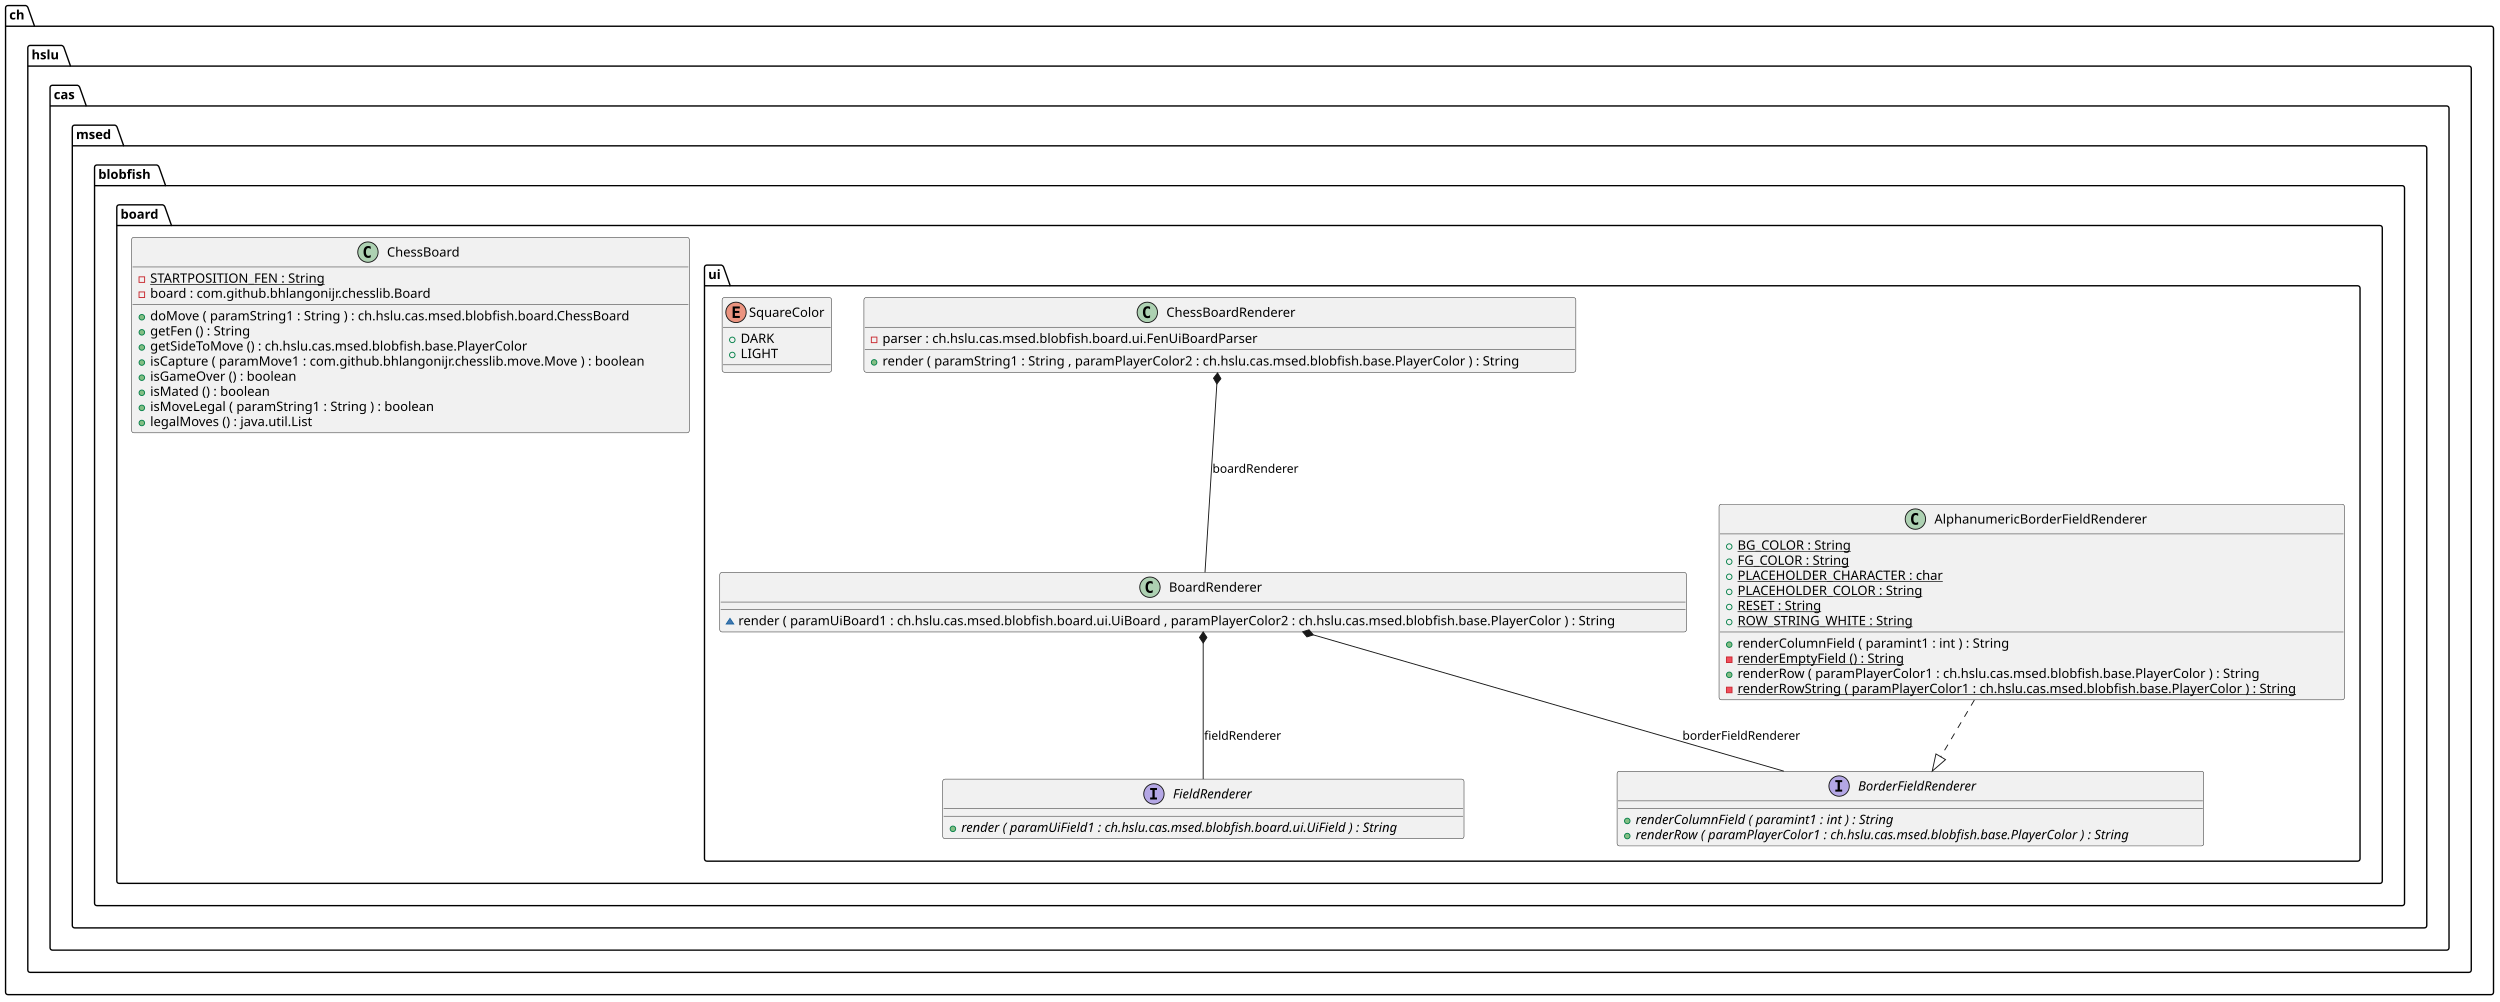
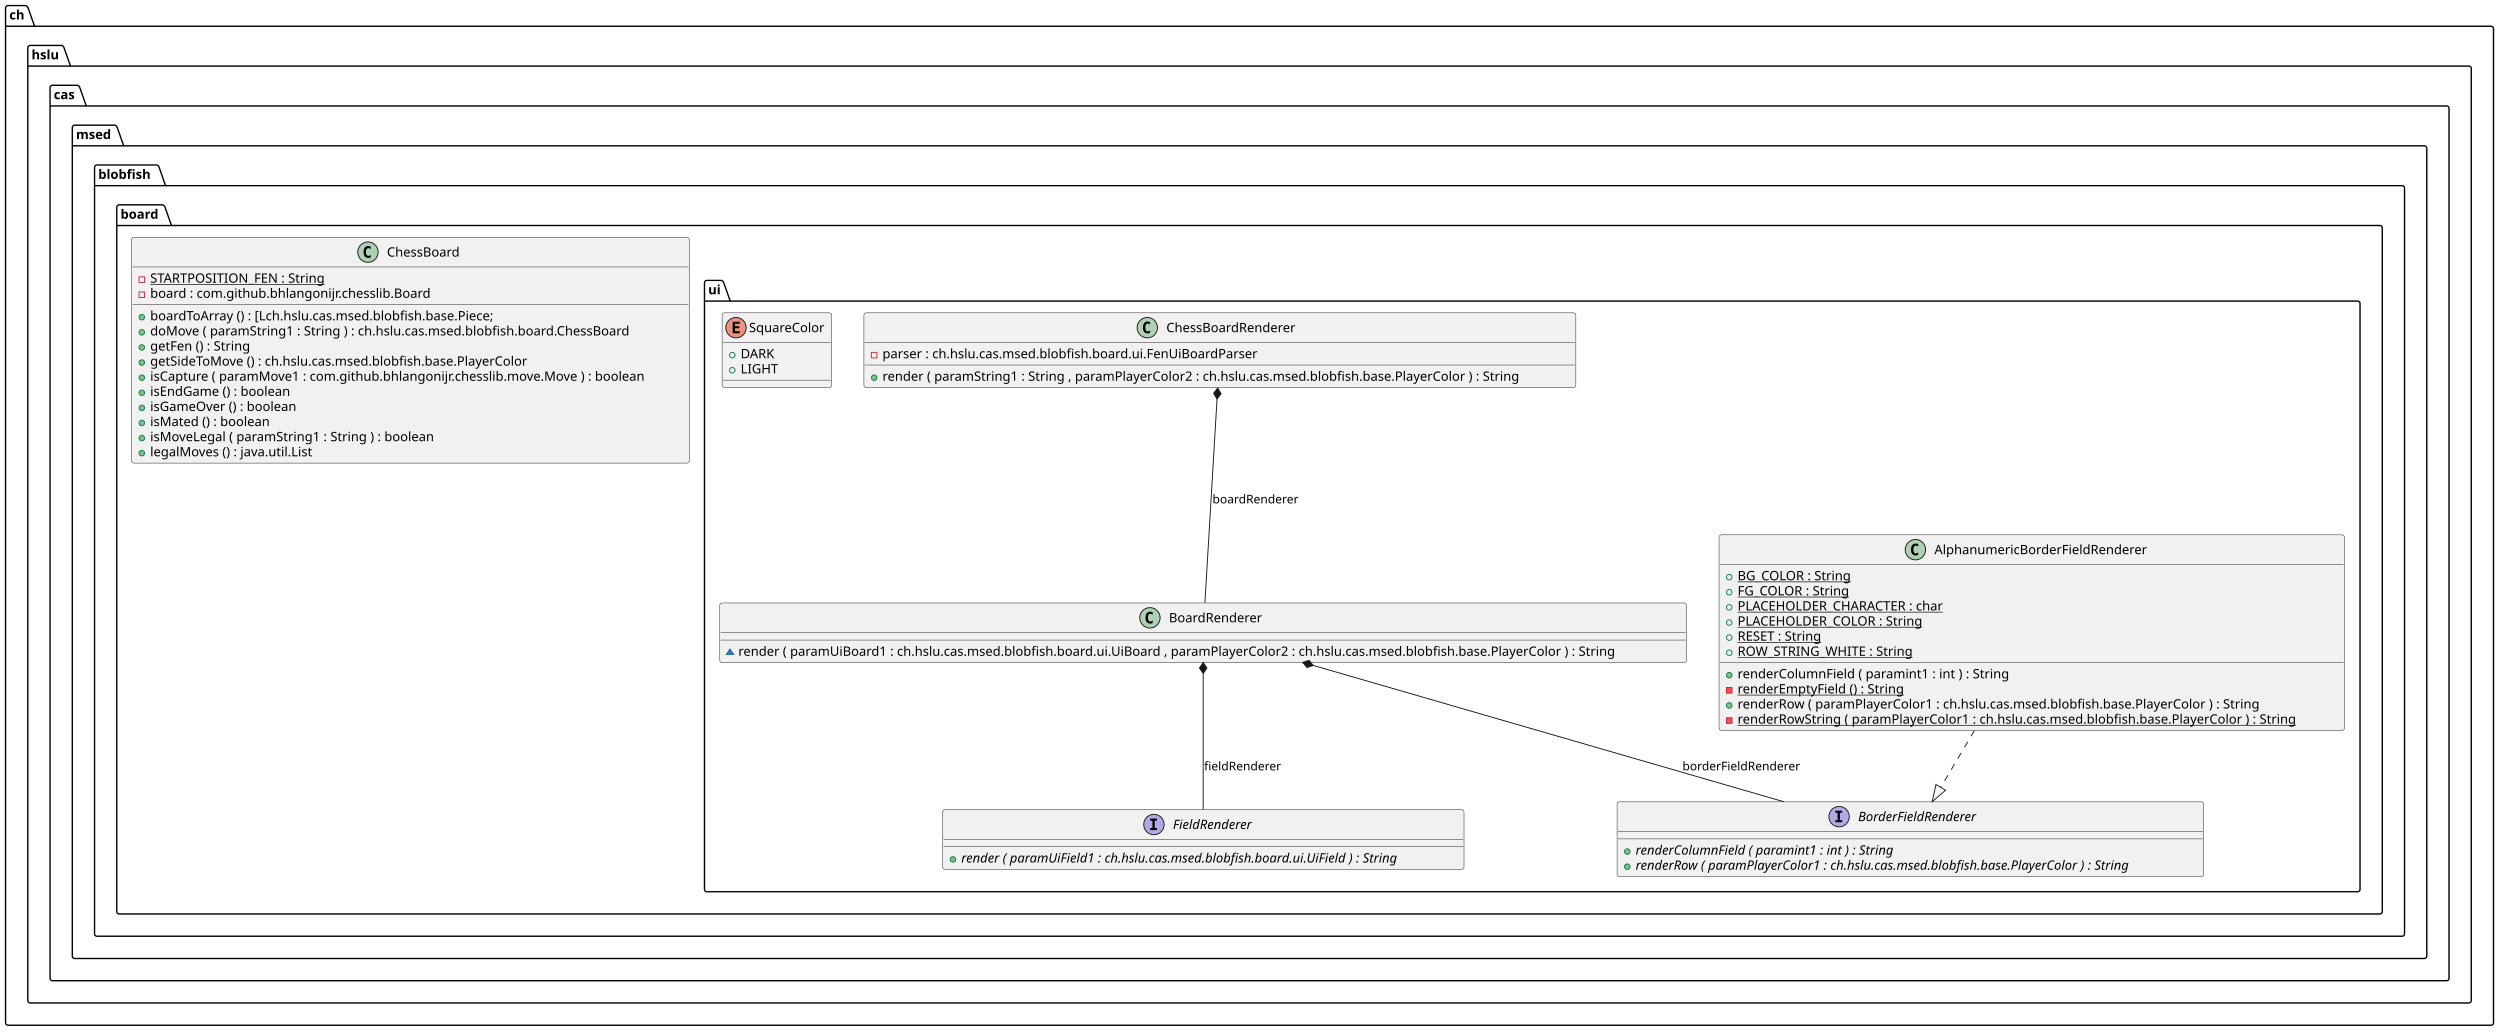
- <svg xmlns="http://www.w3.org/2000/svg" contentStyleType="text/css" data-diagram-type="CLASS" height="1080px" preserveAspectRatio="none" style="width:2697px;height:1080px;background:#FFFFFF;" version="1.1" viewBox="0 0 2697 1080" width="2697px" zoomAndPan="magnify">
+ <svg xmlns="http://www.w3.org/2000/svg" contentStyleType="text/css" data-diagram-type="CLASS" height="1113px" preserveAspectRatio="none" style="width:2697px;height:1113px;background:#FFFFFF;" version="1.1" viewBox="0 0 2697 1113" width="2697px" zoomAndPan="magnify">
  <defs />
  <g>
    <g class="cluster" data-entity="ch" data-source-line="2" data-uid="ent0003" id="cluster_ch">
-       <path d="M8.5,6 L27.766,6 A3.75,3.75 0 0 1 30.266,8.5 L37.266,28.297 L2687.5,28.297 A2.5,2.5 0 0 1 2690,30.797 L2690,1070.5 A2.5,2.5 0 0 1 2687.5,1073 L8.5,1073 A2.5,2.5 0 0 1 6,1070.5 L6,8.5 A2.5,2.5 0 0 1 8.5,6" fill="none" style="stroke:#000000;stroke-width:1.5;" />
+       <path d="M8.5,6 L27.766,6 A3.75,3.75 0 0 1 30.266,8.5 L37.266,28.297 L2687.5,28.297 A2.5,2.5 0 0 1 2690,30.797 L2690,1103.5 A2.5,2.5 0 0 1 2687.5,1106 L8.5,1106 A2.5,2.5 0 0 1 6,1103.5 L6,8.5 A2.5,2.5 0 0 1 8.5,6" fill="none" style="stroke:#000000;stroke-width:1.5;" />
      <line style="stroke:#000000;stroke-width:1.5;" x1="6" x2="37.266" y1="28.297" y2="28.297" />
      <text fill="#000000" font-family="sans-serif" font-size="14" font-weight="bold" lengthAdjust="spacing" textLength="18.266" x="10" y="20.995">ch</text>
    </g>
    <g class="cluster" data-entity="hslu" data-source-line="2" data-uid="ent0004" id="cluster_hslu">
-       <path d="M32.5,49 L66.565,49 A3.75,3.75 0 0 1 69.065,51.5 L76.065,71.297 L2663.5,71.297 A2.5,2.5 0 0 1 2666,73.797 L2666,1046.5 A2.5,2.5 0 0 1 2663.5,1049 L32.5,1049 A2.5,2.5 0 0 1 30,1046.5 L30,51.5 A2.5,2.5 0 0 1 32.5,49" fill="none" style="stroke:#000000;stroke-width:1.5;" />
+       <path d="M32.5,49 L66.565,49 A3.75,3.75 0 0 1 69.065,51.5 L76.065,71.297 L2663.5,71.297 A2.5,2.5 0 0 1 2666,73.797 L2666,1079.5 A2.5,2.5 0 0 1 2663.5,1082 L32.5,1082 A2.5,2.5 0 0 1 30,1079.5 L30,51.5 A2.5,2.5 0 0 1 32.5,49" fill="none" style="stroke:#000000;stroke-width:1.5;" />
      <line style="stroke:#000000;stroke-width:1.5;" x1="30" x2="76.065" y1="71.297" y2="71.297" />
      <text fill="#000000" font-family="sans-serif" font-size="14" font-weight="bold" lengthAdjust="spacing" textLength="33.065" x="34" y="63.995">hslu</text>
    </g>
    <g class="cluster" data-entity="cas" data-source-line="2" data-uid="ent0005" id="cluster_cas">
-       <path d="M56.5,92 L83.579,92 A3.75,3.75 0 0 1 86.079,94.5 L93.079,114.297 L2639.5,114.297 A2.5,2.5 0 0 1 2642,116.797 L2642,1022.5 A2.5,2.5 0 0 1 2639.5,1025 L56.5,1025 A2.5,2.5 0 0 1 54,1022.5 L54,94.5 A2.5,2.5 0 0 1 56.5,92" fill="none" style="stroke:#000000;stroke-width:1.5;" />
+       <path d="M56.5,92 L83.579,92 A3.75,3.75 0 0 1 86.079,94.5 L93.079,114.297 L2639.5,114.297 A2.5,2.5 0 0 1 2642,116.797 L2642,1055.5 A2.5,2.5 0 0 1 2639.5,1058 L56.5,1058 A2.5,2.5 0 0 1 54,1055.5 L54,94.5 A2.5,2.5 0 0 1 56.5,92" fill="none" style="stroke:#000000;stroke-width:1.5;" />
      <line style="stroke:#000000;stroke-width:1.5;" x1="54" x2="93.079" y1="114.297" y2="114.297" />
      <text fill="#000000" font-family="sans-serif" font-size="14" font-weight="bold" lengthAdjust="spacing" textLength="26.079" x="58" y="106.995">cas</text>
    </g>
    <g class="cluster" data-entity="msed" data-source-line="2" data-uid="ent0006" id="cluster_msed">
-       <path d="M80.5,135 L123.938,135 A3.75,3.75 0 0 1 126.438,137.5 L133.438,157.297 L2615.5,157.297 A2.5,2.5 0 0 1 2618,159.797 L2618,998.5 A2.5,2.5 0 0 1 2615.5,1001 L80.5,1001 A2.5,2.5 0 0 1 78,998.5 L78,137.5 A2.5,2.5 0 0 1 80.5,135" fill="none" style="stroke:#000000;stroke-width:1.5;" />
+       <path d="M80.5,135 L123.938,135 A3.75,3.75 0 0 1 126.438,137.5 L133.438,157.297 L2615.5,157.297 A2.5,2.5 0 0 1 2618,159.797 L2618,1031.5 A2.5,2.5 0 0 1 2615.5,1034 L80.5,1034 A2.5,2.5 0 0 1 78,1031.5 L78,137.5 A2.5,2.5 0 0 1 80.5,135" fill="none" style="stroke:#000000;stroke-width:1.5;" />
      <line style="stroke:#000000;stroke-width:1.5;" x1="78" x2="133.438" y1="157.297" y2="157.297" />
      <text fill="#000000" font-family="sans-serif" font-size="14" font-weight="bold" lengthAdjust="spacing" textLength="42.438" x="82" y="149.995">msed</text>
    </g>
    <g class="cluster" data-entity="blobfish" data-source-line="2" data-uid="ent0007" id="cluster_blobfish">
-       <path d="M104.5,178 L169.149,178 A3.75,3.75 0 0 1 171.649,180.5 L178.649,200.297 L2591.5,200.297 A2.5,2.5 0 0 1 2594,202.797 L2594,974.5 A2.5,2.5 0 0 1 2591.5,977 L104.5,977 A2.5,2.5 0 0 1 102,974.5 L102,180.5 A2.5,2.5 0 0 1 104.5,178" fill="none" style="stroke:#000000;stroke-width:1.5;" />
+       <path d="M104.5,178 L169.149,178 A3.75,3.75 0 0 1 171.649,180.5 L178.649,200.297 L2591.5,200.297 A2.5,2.5 0 0 1 2594,202.797 L2594,1007.5 A2.5,2.5 0 0 1 2591.5,1010 L104.5,1010 A2.5,2.5 0 0 1 102,1007.5 L102,180.5 A2.5,2.5 0 0 1 104.5,178" fill="none" style="stroke:#000000;stroke-width:1.5;" />
      <line style="stroke:#000000;stroke-width:1.5;" x1="102" x2="178.649" y1="200.297" y2="200.297" />
      <text fill="#000000" font-family="sans-serif" font-size="14" font-weight="bold" lengthAdjust="spacing" textLength="63.649" x="106" y="192.995">blobfish</text>
    </g>
    <g class="cluster" data-entity="board" data-source-line="2" data-uid="ent0008" id="cluster_board">
-       <path d="M128.5,221 L175.513,221 A3.75,3.75 0 0 1 178.013,223.5 L185.013,243.297 L2567.5,243.297 A2.5,2.5 0 0 1 2570,245.797 L2570,950.5 A2.5,2.5 0 0 1 2567.5,953 L128.5,953 A2.5,2.5 0 0 1 126,950.5 L126,223.5 A2.5,2.5 0 0 1 128.5,221" fill="none" style="stroke:#000000;stroke-width:1.5;" />
+       <path d="M128.5,221 L175.513,221 A3.75,3.75 0 0 1 178.013,223.5 L185.013,243.297 L2567.5,243.297 A2.5,2.5 0 0 1 2570,245.797 L2570,983.5 A2.5,2.5 0 0 1 2567.5,986 L128.5,986 A2.5,2.5 0 0 1 126,983.5 L126,223.5 A2.5,2.5 0 0 1 128.5,221" fill="none" style="stroke:#000000;stroke-width:1.5;" />
      <line style="stroke:#000000;stroke-width:1.5;" x1="126" x2="185.013" y1="243.297" y2="243.297" />
      <text fill="#000000" font-family="sans-serif" font-size="14" font-weight="bold" lengthAdjust="spacing" textLength="46.013" x="130" y="235.995">board</text>
    </g>
-     <g class="cluster" data-entity="ui" data-source-line="16" data-uid="ent0010" id="cluster_ui">
-       <path d="M762.5,286 L778.266,286 A3.75,3.75 0 0 1 780.766,288.5 L787.766,308.297 L2543.5,308.297 A2.5,2.5 0 0 1 2546,310.797 L2546,926.5 A2.5,2.5 0 0 1 2543.5,929 L762.5,929 A2.5,2.5 0 0 1 760,926.5 L760,288.5 A2.5,2.5 0 0 1 762.5,286" fill="none" style="stroke:#000000;stroke-width:1.5;" />
-       <line style="stroke:#000000;stroke-width:1.5;" x1="760" x2="787.766" y1="308.297" y2="308.297" />
-       <text fill="#000000" font-family="sans-serif" font-size="14" font-weight="bold" lengthAdjust="spacing" textLength="14.766" x="764" y="300.995">ui</text>
+     <g class="cluster" data-entity="ui" data-source-line="18" data-uid="ent0010" id="cluster_ui">
+       <path d="M762.5,302.5 L778.266,302.5 A3.75,3.75 0 0 1 780.766,305 L787.766,324.797 L2543.5,324.797 A2.5,2.5 0 0 1 2546,327.297 L2546,959.5 A2.5,2.5 0 0 1 2543.5,962 L762.5,962 A2.5,2.5 0 0 1 760,959.5 L760,305 A2.5,2.5 0 0 1 762.5,302.5" fill="none" style="stroke:#000000;stroke-width:1.5;" />
+       <line style="stroke:#000000;stroke-width:1.5;" x1="760" x2="787.766" y1="324.797" y2="324.797" />
+       <text fill="#000000" font-family="sans-serif" font-size="14" font-weight="bold" lengthAdjust="spacing" textLength="14.766" x="764" y="317.495">ui</text>
    </g>
    <g class="entity" data-entity="ChessBoard" data-source-line="2" data-uid="ent0002" id="entity_ChessBoard">
-       <rect fill="#F1F1F1" height="210.969" rx="2.5" ry="2.5" style="stroke:#181818;stroke-width:0.5;" width="601.62" x="142" y="256" />
+       <rect fill="#F1F1F1" height="243.562" rx="2.5" ry="2.5" style="stroke:#181818;stroke-width:0.5;" width="601.62" x="142" y="256" />
      <ellipse cx="396.94" cy="272" fill="#ADD1B2" rx="11" ry="11" style="stroke:#181818;stroke-width:1;" />
      <path d="M399.908,277.641 Q399.33,277.938 398.69,278.078 Q398.049,278.234 397.346,278.234 Q394.846,278.234 393.518,276.594 Q392.205,274.938 392.205,271.812 Q392.205,268.688 393.518,267.031 Q394.846,265.375 397.346,265.375 Q398.049,265.375 398.69,265.531 Q399.346,265.688 399.908,265.984 L399.908,268.703 Q399.283,268.125 398.69,267.859 Q398.096,267.578 397.471,267.578 Q396.127,267.578 395.44,268.656 Q394.752,269.719 394.752,271.812 Q394.752,273.906 395.44,274.984 Q396.127,276.047 397.471,276.047 Q398.096,276.047 398.69,275.781 Q399.283,275.5 399.908,274.922 L399.908,277.641 Z " fill="#000000" />
      <text fill="#000000" font-family="sans-serif" font-size="14" lengthAdjust="spacing" textLength="83.241" x="417.44" y="276.847">ChessBoard</text>
      <line style="stroke:#181818;stroke-width:0.5;" x1="143" x2="742.62" y1="288" y2="288" />
      <rect fill="none" height="6" style="stroke:#C82930;stroke-width:1;" width="6" x="150" y="298.648" />
      <text fill="#000000" font-family="sans-serif" font-size="14" lengthAdjust="spacing" text-decoration="underline" textLength="201.715" x="162" y="304.995">STARTPOSITION_FEN : String</text>
      <rect fill="none" height="6" style="stroke:#C82930;stroke-width:1;" width="6" x="150" y="314.945" />
      <text fill="#000000" font-family="sans-serif" font-size="14" lengthAdjust="spacing" textLength="323.682" x="162" y="321.292">board : com.github.bhlangonijr.chesslib.Board</text>
      <line style="stroke:#181818;stroke-width:0.5;" x1="143" x2="742.62" y1="328.594" y2="328.594" />
      <ellipse cx="153" cy="342.242" fill="#84BE84" rx="3" ry="3" style="stroke:#038048;stroke-width:1;" />
-       <text fill="#000000" font-family="sans-serif" font-size="14" lengthAdjust="spacing" textLength="557.744" x="162" y="345.589">doMove ( paramString1 : String ) : ch.hslu.cas.msed.blobfish.board.ChessBoard</text>
+       <text fill="#000000" font-family="sans-serif" font-size="14" lengthAdjust="spacing" textLength="402.76" x="162" y="345.589">boardToArray () : [Lch.hslu.cas.msed.blobfish.base.Piece;</text>
      <ellipse cx="153" cy="358.539" fill="#84BE84" rx="3" ry="3" style="stroke:#038048;stroke-width:1;" />
-       <text fill="#000000" font-family="sans-serif" font-size="14" lengthAdjust="spacing" textLength="119.301" x="162" y="361.886">getFen () : String</text>
+       <text fill="#000000" font-family="sans-serif" font-size="14" lengthAdjust="spacing" textLength="557.744" x="162" y="361.886">doMove ( paramString1 : String ) : ch.hslu.cas.msed.blobfish.board.ChessBoard</text>
      <ellipse cx="153" cy="374.836" fill="#84BE84" rx="3" ry="3" style="stroke:#038048;stroke-width:1;" />
-       <text fill="#000000" font-family="sans-serif" font-size="14" lengthAdjust="spacing" textLength="439.824" x="162" y="378.183">getSideToMove () : ch.hslu.cas.msed.blobfish.base.PlayerColor</text>
+       <text fill="#000000" font-family="sans-serif" font-size="14" lengthAdjust="spacing" textLength="119.301" x="162" y="378.183">getFen () : String</text>
      <ellipse cx="153" cy="391.133" fill="#84BE84" rx="3" ry="3" style="stroke:#038048;stroke-width:1;" />
-       <text fill="#000000" font-family="sans-serif" font-size="14" lengthAdjust="spacing" textLength="575.62" x="162" y="394.479">isCapture ( paramMove1 : com.github.bhlangonijr.chesslib.move.Move ) : boolean</text>
+       <text fill="#000000" font-family="sans-serif" font-size="14" lengthAdjust="spacing" textLength="439.824" x="162" y="394.479">getSideToMove () : ch.hslu.cas.msed.blobfish.base.PlayerColor</text>
      <ellipse cx="153" cy="407.43" fill="#84BE84" rx="3" ry="3" style="stroke:#038048;stroke-width:1;" />
-       <text fill="#000000" font-family="sans-serif" font-size="14" lengthAdjust="spacing" textLength="171.5" x="162" y="410.776">isGameOver () : boolean</text>
+       <text fill="#000000" font-family="sans-serif" font-size="14" lengthAdjust="spacing" textLength="575.62" x="162" y="410.776">isCapture ( paramMove1 : com.github.bhlangonijr.chesslib.move.Move ) : boolean</text>
      <ellipse cx="153" cy="423.727" fill="#84BE84" rx="3" ry="3" style="stroke:#038048;stroke-width:1;" />
-       <text fill="#000000" font-family="sans-serif" font-size="14" lengthAdjust="spacing" textLength="139.795" x="162" y="427.073">isMated () : boolean</text>
+       <text fill="#000000" font-family="sans-serif" font-size="14" lengthAdjust="spacing" textLength="164.432" x="162" y="427.073">isEndGame () : boolean</text>
      <ellipse cx="153" cy="440.023" fill="#84BE84" rx="3" ry="3" style="stroke:#038048;stroke-width:1;" />
-       <text fill="#000000" font-family="sans-serif" font-size="14" lengthAdjust="spacing" textLength="331.885" x="162" y="443.37">isMoveLegal ( paramString1 : String ) : boolean</text>
+       <text fill="#000000" font-family="sans-serif" font-size="14" lengthAdjust="spacing" textLength="171.5" x="162" y="443.37">isGameOver () : boolean</text>
      <ellipse cx="153" cy="456.32" fill="#84BE84" rx="3" ry="3" style="stroke:#038048;stroke-width:1;" />
-       <text fill="#000000" font-family="sans-serif" font-size="14" lengthAdjust="spacing" textLength="192.534" x="162" y="459.667">legalMoves () : java.util.List</text>
+       <text fill="#000000" font-family="sans-serif" font-size="14" lengthAdjust="spacing" textLength="139.795" x="162" y="459.667">isMated () : boolean</text>
+       <ellipse cx="153" cy="472.617" fill="#84BE84" rx="3" ry="3" style="stroke:#038048;stroke-width:1;" />
+       <text fill="#000000" font-family="sans-serif" font-size="14" lengthAdjust="spacing" textLength="331.885" x="162" y="475.964">isMoveLegal ( paramString1 : String ) : boolean</text>
+       <ellipse cx="153" cy="488.914" fill="#84BE84" rx="3" ry="3" style="stroke:#038048;stroke-width:1;" />
+       <text fill="#000000" font-family="sans-serif" font-size="14" lengthAdjust="spacing" textLength="192.534" x="162" y="492.261">legalMoves () : java.util.List</text>
    </g>
-     <g class="entity" data-entity="AlphanumericBorderFieldRenderer" data-source-line="16" data-uid="ent0009" id="entity_AlphanumericBorderFieldRenderer">
-       <rect fill="#F1F1F1" height="210.969" rx="2.5" ry="2.5" style="stroke:#181818;stroke-width:0.5;" width="674.683" x="1854.5" y="544" />
-       <ellipse cx="2066.342" cy="560" fill="#ADD1B2" rx="11" ry="11" style="stroke:#181818;stroke-width:1;" />
-       <path d="M2069.311,565.641 Q2068.733,565.938 2068.092,566.078 Q2067.452,566.234 2066.749,566.234 Q2064.249,566.234 2062.92,564.594 Q2061.608,562.938 2061.608,559.812 Q2061.608,556.688 2062.92,555.031 Q2064.249,553.375 2066.749,553.375 Q2067.452,553.375 2068.092,553.531 Q2068.749,553.688 2069.311,553.984 L2069.311,556.703 Q2068.686,556.125 2068.092,555.859 Q2067.499,555.578 2066.874,555.578 Q2065.53,555.578 2064.842,556.656 Q2064.155,557.719 2064.155,559.812 Q2064.155,561.906 2064.842,562.984 Q2065.53,564.047 2066.874,564.047 Q2067.499,564.047 2068.092,563.781 Q2068.686,563.5 2069.311,562.922 L2069.311,565.641 Z " fill="#000000" />
-       <text fill="#000000" font-family="sans-serif" font-size="14" lengthAdjust="spacing" textLength="242.498" x="2086.842" y="564.847">AlphanumericBorderFieldRenderer</text>
-       <line style="stroke:#181818;stroke-width:0.5;" x1="1855.5" x2="2528.183" y1="576" y2="576" />
-       <ellipse cx="1865.5" cy="589.648" fill="none" rx="3" ry="3" style="stroke:#038048;stroke-width:1;" />
-       <text fill="#000000" font-family="sans-serif" font-size="14" lengthAdjust="spacing" text-decoration="underline" textLength="132.193" x="1874.5" y="592.995">BG_COLOR : String</text>
-       <ellipse cx="1865.5" cy="605.945" fill="none" rx="3" ry="3" style="stroke:#038048;stroke-width:1;" />
-       <text fill="#000000" font-family="sans-serif" font-size="14" lengthAdjust="spacing" text-decoration="underline" textLength="130.642" x="1874.5" y="609.292">FG_COLOR : String</text>
-       <ellipse cx="1865.5" cy="622.242" fill="none" rx="3" ry="3" style="stroke:#038048;stroke-width:1;" />
-       <text fill="#000000" font-family="sans-serif" font-size="14" lengthAdjust="spacing" text-decoration="underline" textLength="240.748" x="1874.5" y="625.589">PLACEHOLDER_CHARACTER : char</text>
-       <ellipse cx="1865.5" cy="638.539" fill="none" rx="3" ry="3" style="stroke:#038048;stroke-width:1;" />
-       <text fill="#000000" font-family="sans-serif" font-size="14" lengthAdjust="spacing" text-decoration="underline" textLength="214.881" x="1874.5" y="641.886">PLACEHOLDER_COLOR : String</text>
-       <ellipse cx="1865.5" cy="654.836" fill="none" rx="3" ry="3" style="stroke:#038048;stroke-width:1;" />
-       <text fill="#000000" font-family="sans-serif" font-size="14" lengthAdjust="spacing" text-decoration="underline" textLength="100.256" x="1874.5" y="658.183">RESET : String</text>
-       <ellipse cx="1865.5" cy="671.133" fill="none" rx="3" ry="3" style="stroke:#038048;stroke-width:1;" />
-       <text fill="#000000" font-family="sans-serif" font-size="14" lengthAdjust="spacing" text-decoration="underline" textLength="202.501" x="1874.5" y="674.48">ROW_STRING_WHITE : String</text>
-       <line style="stroke:#181818;stroke-width:0.5;" x1="1855.5" x2="2528.183" y1="681.781" y2="681.781" />
-       <ellipse cx="1865.5" cy="695.43" fill="#84BE84" rx="3" ry="3" style="stroke:#038048;stroke-width:1;" />
-       <text fill="#000000" font-family="sans-serif" font-size="14" lengthAdjust="spacing" textLength="317.584" x="1874.5" y="698.776">renderColumnField ( paramint1 : int ) : String</text>
-       <rect fill="#F24D5C" height="6" style="stroke:#C82930;stroke-width:1;" width="6" x="1862.5" y="708.727" />
-       <text fill="#000000" font-family="sans-serif" font-size="14" lengthAdjust="spacing" text-decoration="underline" textLength="195.747" x="1874.5" y="715.073">renderEmptyField () : String</text>
-       <ellipse cx="1865.5" cy="728.023" fill="#84BE84" rx="3" ry="3" style="stroke:#038048;stroke-width:1;" />
-       <text fill="#000000" font-family="sans-serif" font-size="14" lengthAdjust="spacing" textLength="606.901" x="1874.5" y="731.37">renderRow ( paramPlayerColor1 : ch.hslu.cas.msed.blobfish.base.PlayerColor ) : String</text>
-       <rect fill="#F24D5C" height="6" style="stroke:#C82930;stroke-width:1;" width="6" x="1862.5" y="741.32" />
-       <text fill="#000000" font-family="sans-serif" font-size="14" lengthAdjust="spacing" text-decoration="underline" textLength="648.683" x="1874.5" y="747.667">renderRowString ( paramPlayerColor1 : ch.hslu.cas.msed.blobfish.base.PlayerColor ) : String</text>
+     <g class="entity" data-entity="AlphanumericBorderFieldRenderer" data-source-line="18" data-uid="ent0009" id="entity_AlphanumericBorderFieldRenderer">
+       <rect fill="#F1F1F1" height="210.969" rx="2.5" ry="2.5" style="stroke:#181818;stroke-width:0.5;" width="674.683" x="1854.5" y="577" />
+       <ellipse cx="2066.342" cy="593" fill="#ADD1B2" rx="11" ry="11" style="stroke:#181818;stroke-width:1;" />
+       <path d="M2069.311,598.641 Q2068.733,598.938 2068.092,599.078 Q2067.452,599.234 2066.749,599.234 Q2064.249,599.234 2062.92,597.594 Q2061.608,595.938 2061.608,592.812 Q2061.608,589.688 2062.92,588.031 Q2064.249,586.375 2066.749,586.375 Q2067.452,586.375 2068.092,586.531 Q2068.749,586.688 2069.311,586.984 L2069.311,589.703 Q2068.686,589.125 2068.092,588.859 Q2067.499,588.578 2066.874,588.578 Q2065.53,588.578 2064.842,589.656 Q2064.155,590.719 2064.155,592.812 Q2064.155,594.906 2064.842,595.984 Q2065.53,597.047 2066.874,597.047 Q2067.499,597.047 2068.092,596.781 Q2068.686,596.5 2069.311,595.922 L2069.311,598.641 Z " fill="#000000" />
+       <text fill="#000000" font-family="sans-serif" font-size="14" lengthAdjust="spacing" textLength="242.498" x="2086.842" y="597.847">AlphanumericBorderFieldRenderer</text>
+       <line style="stroke:#181818;stroke-width:0.5;" x1="1855.5" x2="2528.183" y1="609" y2="609" />
+       <ellipse cx="1865.5" cy="622.648" fill="none" rx="3" ry="3" style="stroke:#038048;stroke-width:1;" />
+       <text fill="#000000" font-family="sans-serif" font-size="14" lengthAdjust="spacing" text-decoration="underline" textLength="132.193" x="1874.5" y="625.995">BG_COLOR : String</text>
+       <ellipse cx="1865.5" cy="638.945" fill="none" rx="3" ry="3" style="stroke:#038048;stroke-width:1;" />
+       <text fill="#000000" font-family="sans-serif" font-size="14" lengthAdjust="spacing" text-decoration="underline" textLength="130.642" x="1874.5" y="642.292">FG_COLOR : String</text>
+       <ellipse cx="1865.5" cy="655.242" fill="none" rx="3" ry="3" style="stroke:#038048;stroke-width:1;" />
+       <text fill="#000000" font-family="sans-serif" font-size="14" lengthAdjust="spacing" text-decoration="underline" textLength="240.748" x="1874.5" y="658.589">PLACEHOLDER_CHARACTER : char</text>
+       <ellipse cx="1865.5" cy="671.539" fill="none" rx="3" ry="3" style="stroke:#038048;stroke-width:1;" />
+       <text fill="#000000" font-family="sans-serif" font-size="14" lengthAdjust="spacing" text-decoration="underline" textLength="214.881" x="1874.5" y="674.886">PLACEHOLDER_COLOR : String</text>
+       <ellipse cx="1865.5" cy="687.836" fill="none" rx="3" ry="3" style="stroke:#038048;stroke-width:1;" />
+       <text fill="#000000" font-family="sans-serif" font-size="14" lengthAdjust="spacing" text-decoration="underline" textLength="100.256" x="1874.5" y="691.183">RESET : String</text>
+       <ellipse cx="1865.5" cy="704.133" fill="none" rx="3" ry="3" style="stroke:#038048;stroke-width:1;" />
+       <text fill="#000000" font-family="sans-serif" font-size="14" lengthAdjust="spacing" text-decoration="underline" textLength="202.501" x="1874.5" y="707.48">ROW_STRING_WHITE : String</text>
+       <line style="stroke:#181818;stroke-width:0.5;" x1="1855.5" x2="2528.183" y1="714.781" y2="714.781" />
+       <ellipse cx="1865.5" cy="728.43" fill="#84BE84" rx="3" ry="3" style="stroke:#038048;stroke-width:1;" />
+       <text fill="#000000" font-family="sans-serif" font-size="14" lengthAdjust="spacing" textLength="317.584" x="1874.5" y="731.776">renderColumnField ( paramint1 : int ) : String</text>
+       <rect fill="#F24D5C" height="6" style="stroke:#C82930;stroke-width:1;" width="6" x="1862.5" y="741.727" />
+       <text fill="#000000" font-family="sans-serif" font-size="14" lengthAdjust="spacing" text-decoration="underline" textLength="195.747" x="1874.5" y="748.073">renderEmptyField () : String</text>
+       <ellipse cx="1865.5" cy="761.023" fill="#84BE84" rx="3" ry="3" style="stroke:#038048;stroke-width:1;" />
+       <text fill="#000000" font-family="sans-serif" font-size="14" lengthAdjust="spacing" textLength="606.901" x="1874.5" y="764.37">renderRow ( paramPlayerColor1 : ch.hslu.cas.msed.blobfish.base.PlayerColor ) : String</text>
+       <rect fill="#F24D5C" height="6" style="stroke:#C82930;stroke-width:1;" width="6" x="1862.5" y="774.32" />
+       <text fill="#000000" font-family="sans-serif" font-size="14" lengthAdjust="spacing" text-decoration="underline" textLength="648.683" x="1874.5" y="780.667">renderRowString ( paramPlayerColor1 : ch.hslu.cas.msed.blobfish.base.PlayerColor ) : String</text>
    </g>
-     <g class="entity" data-entity="BoardRenderer" data-source-line="30" data-uid="ent0011" id="entity_BoardRenderer">
-       <rect fill="#F1F1F1" height="64.297" rx="2.5" ry="2.5" style="stroke:#181818;stroke-width:0.5;" width="1042.832" x="776.5" y="617.5" />
-       <ellipse cx="1240.551" cy="633.5" fill="#ADD1B2" rx="11" ry="11" style="stroke:#181818;stroke-width:1;" />
-       <path d="M1243.52,639.141 Q1242.941,639.438 1242.301,639.578 Q1241.66,639.734 1240.957,639.734 Q1238.457,639.734 1237.129,638.094 Q1235.816,636.438 1235.816,633.312 Q1235.816,630.188 1237.129,628.531 Q1238.457,626.875 1240.957,626.875 Q1241.66,626.875 1242.301,627.031 Q1242.957,627.188 1243.52,627.484 L1243.52,630.203 Q1242.895,629.625 1242.301,629.359 Q1241.707,629.078 1241.082,629.078 Q1239.738,629.078 1239.051,630.156 Q1238.363,631.219 1238.363,633.312 Q1238.363,635.406 1239.051,636.484 Q1239.738,637.547 1241.082,637.547 Q1241.707,637.547 1242.301,637.281 Q1242.895,637 1243.52,636.422 L1243.52,639.141 Z " fill="#000000" />
-       <text fill="#000000" font-family="sans-serif" font-size="14" lengthAdjust="spacing" textLength="106.231" x="1261.051" y="638.347">BoardRenderer</text>
-       <line style="stroke:#181818;stroke-width:0.5;" x1="777.5" x2="1818.332" y1="649.5" y2="649.5" />
-       <line style="stroke:#181818;stroke-width:0.5;" x1="777.5" x2="1818.332" y1="657.5" y2="657.5" />
-       <polygon fill="#4177AF" points="787.5,667.148,783.5,673.148,791.5,673.148" style="stroke:#1963A0;stroke-width:1;" />
-       <text fill="#000000" font-family="sans-serif" font-size="14" lengthAdjust="spacing" textLength="1016.832" x="796.5" y="674.495">render ( paramUiBoard1 : ch.hslu.cas.msed.blobfish.board.ui.UiBoard , paramPlayerColor2 : ch.hslu.cas.msed.blobfish.base.PlayerColor ) : String</text>
+     <g class="entity" data-entity="BoardRenderer" data-source-line="32" data-uid="ent0011" id="entity_BoardRenderer">
+       <rect fill="#F1F1F1" height="64.297" rx="2.5" ry="2.5" style="stroke:#181818;stroke-width:0.5;" width="1042.832" x="776.5" y="650.5" />
+       <ellipse cx="1240.551" cy="666.5" fill="#ADD1B2" rx="11" ry="11" style="stroke:#181818;stroke-width:1;" />
+       <path d="M1243.52,672.141 Q1242.941,672.438 1242.301,672.578 Q1241.66,672.734 1240.957,672.734 Q1238.457,672.734 1237.129,671.094 Q1235.816,669.438 1235.816,666.312 Q1235.816,663.188 1237.129,661.531 Q1238.457,659.875 1240.957,659.875 Q1241.66,659.875 1242.301,660.031 Q1242.957,660.188 1243.52,660.484 L1243.52,663.203 Q1242.895,662.625 1242.301,662.359 Q1241.707,662.078 1241.082,662.078 Q1239.738,662.078 1239.051,663.156 Q1238.363,664.219 1238.363,666.312 Q1238.363,668.406 1239.051,669.484 Q1239.738,670.547 1241.082,670.547 Q1241.707,670.547 1242.301,670.281 Q1242.895,670 1243.52,669.422 L1243.52,672.141 Z " fill="#000000" />
+       <text fill="#000000" font-family="sans-serif" font-size="14" lengthAdjust="spacing" textLength="106.231" x="1261.051" y="671.347">BoardRenderer</text>
+       <line style="stroke:#181818;stroke-width:0.5;" x1="777.5" x2="1818.332" y1="682.5" y2="682.5" />
+       <line style="stroke:#181818;stroke-width:0.5;" x1="777.5" x2="1818.332" y1="690.5" y2="690.5" />
+       <polygon fill="#4177AF" points="787.5,700.148,783.5,706.148,791.5,706.148" style="stroke:#1963A0;stroke-width:1;" />
+       <text fill="#000000" font-family="sans-serif" font-size="14" lengthAdjust="spacing" textLength="1016.832" x="796.5" y="707.495">render ( paramUiBoard1 : ch.hslu.cas.msed.blobfish.board.ui.UiBoard , paramPlayerColor2 : ch.hslu.cas.msed.blobfish.base.PlayerColor ) : String</text>
    </g>
-     <g class="entity" data-entity="BorderFieldRenderer" data-source-line="35" data-uid="ent0012" id="entity_BorderFieldRenderer">
-       <rect fill="#F1F1F1" height="80.594" rx="2.5" ry="2.5" style="stroke:#181818;stroke-width:0.5;" width="632.901" x="1744.5" y="832" />
-       <ellipse cx="1984.024" cy="848" fill="#B4A7E5" rx="11" ry="11" style="stroke:#181818;stroke-width:1;" />
-       <path d="M1979.946,843.766 L1979.946,841.609 L1987.337,841.609 L1987.337,843.766 L1984.868,843.766 L1984.868,851.844 L1987.337,851.844 L1987.337,854 L1979.946,854 L1979.946,851.844 L1982.415,851.844 L1982.415,843.766 L1979.946,843.766 Z " fill="#000000" />
-       <text fill="#000000" font-family="sans-serif" font-size="14" font-style="italic" lengthAdjust="spacing" textLength="145.352" x="2004.524" y="852.847">BorderFieldRenderer</text>
-       <line style="stroke:#181818;stroke-width:0.5;" x1="1745.5" x2="2376.401" y1="864" y2="864" />
-       <line style="stroke:#181818;stroke-width:0.5;" x1="1745.5" x2="2376.401" y1="872" y2="872" />
-       <ellipse cx="1755.5" cy="885.648" fill="#84BE84" rx="3" ry="3" style="stroke:#038048;stroke-width:1;" />
-       <text fill="#000000" font-family="sans-serif" font-size="14" font-style="italic" lengthAdjust="spacing" textLength="317.584" x="1764.5" y="888.995">renderColumnField ( paramint1 : int ) : String</text>
-       <ellipse cx="1755.5" cy="901.945" fill="#84BE84" rx="3" ry="3" style="stroke:#038048;stroke-width:1;" />
-       <text fill="#000000" font-family="sans-serif" font-size="14" font-style="italic" lengthAdjust="spacing" textLength="606.901" x="1764.5" y="905.292">renderRow ( paramPlayerColor1 : ch.hslu.cas.msed.blobfish.base.PlayerColor ) : String</text>
+     <g class="entity" data-entity="BorderFieldRenderer" data-source-line="37" data-uid="ent0012" id="entity_BorderFieldRenderer">
+       <rect fill="#F1F1F1" height="80.594" rx="2.5" ry="2.5" style="stroke:#181818;stroke-width:0.5;" width="632.901" x="1744.5" y="865" />
+       <ellipse cx="1984.024" cy="881" fill="#B4A7E5" rx="11" ry="11" style="stroke:#181818;stroke-width:1;" />
+       <path d="M1979.946,876.766 L1979.946,874.609 L1987.337,874.609 L1987.337,876.766 L1984.868,876.766 L1984.868,884.844 L1987.337,884.844 L1987.337,887 L1979.946,887 L1979.946,884.844 L1982.415,884.844 L1982.415,876.766 L1979.946,876.766 Z " fill="#000000" />
+       <text fill="#000000" font-family="sans-serif" font-size="14" font-style="italic" lengthAdjust="spacing" textLength="145.352" x="2004.524" y="885.847">BorderFieldRenderer</text>
+       <line style="stroke:#181818;stroke-width:0.5;" x1="1745.5" x2="2376.401" y1="897" y2="897" />
+       <line style="stroke:#181818;stroke-width:0.5;" x1="1745.5" x2="2376.401" y1="905" y2="905" />
+       <ellipse cx="1755.5" cy="918.648" fill="#84BE84" rx="3" ry="3" style="stroke:#038048;stroke-width:1;" />
+       <text fill="#000000" font-family="sans-serif" font-size="14" font-style="italic" lengthAdjust="spacing" textLength="317.584" x="1764.5" y="921.995">renderColumnField ( paramint1 : int ) : String</text>
+       <ellipse cx="1755.5" cy="934.945" fill="#84BE84" rx="3" ry="3" style="stroke:#038048;stroke-width:1;" />
+       <text fill="#000000" font-family="sans-serif" font-size="14" font-style="italic" lengthAdjust="spacing" textLength="606.901" x="1764.5" y="938.292">renderRow ( paramPlayerColor1 : ch.hslu.cas.msed.blobfish.base.PlayerColor ) : String</text>
    </g>
-     <g class="entity" data-entity="ChessBoardRenderer" data-source-line="41" data-uid="ent0013" id="entity_ChessBoardRenderer">
-       <rect fill="#F1F1F1" height="80.594" rx="2.5" ry="2.5" style="stroke:#181818;stroke-width:0.5;" width="768.034" x="932" y="321" />
-       <ellipse cx="1237.727" cy="337" fill="#ADD1B2" rx="11" ry="11" style="stroke:#181818;stroke-width:1;" />
-       <path d="M1240.696,342.641 Q1240.118,342.938 1239.477,343.078 Q1238.836,343.234 1238.133,343.234 Q1235.633,343.234 1234.305,341.594 Q1232.993,339.938 1232.993,336.812 Q1232.993,333.688 1234.305,332.031 Q1235.633,330.375 1238.133,330.375 Q1238.836,330.375 1239.477,330.531 Q1240.133,330.688 1240.696,330.984 L1240.696,333.703 Q1240.071,333.125 1239.477,332.859 Q1238.883,332.578 1238.258,332.578 Q1236.915,332.578 1236.227,333.656 Q1235.54,334.719 1235.54,336.812 Q1235.54,338.906 1236.227,339.984 Q1236.915,341.047 1238.258,341.047 Q1238.883,341.047 1239.477,340.781 Q1240.071,340.5 1240.696,339.922 L1240.696,342.641 Z " fill="#000000" />
-       <text fill="#000000" font-family="sans-serif" font-size="14" lengthAdjust="spacing" textLength="148.08" x="1258.227" y="341.847">ChessBoardRenderer</text>
-       <line style="stroke:#181818;stroke-width:0.5;" x1="933" x2="1699.034" y1="353" y2="353" />
-       <rect fill="none" height="6" style="stroke:#C82930;stroke-width:1;" width="6" x="940" y="363.648" />
-       <text fill="#000000" font-family="sans-serif" font-size="14" lengthAdjust="spacing" textLength="431.313" x="952" y="369.995">parser : ch.hslu.cas.msed.blobfish.board.ui.FenUiBoardParser</text>
-       <line style="stroke:#181818;stroke-width:0.5;" x1="933" x2="1699.034" y1="377.297" y2="377.297" />
-       <ellipse cx="943" cy="390.945" fill="#84BE84" rx="3" ry="3" style="stroke:#038048;stroke-width:1;" />
-       <text fill="#000000" font-family="sans-serif" font-size="14" lengthAdjust="spacing" textLength="742.034" x="952" y="394.292">render ( paramString1 : String , paramPlayerColor2 : ch.hslu.cas.msed.blobfish.base.PlayerColor ) : String</text>
+     <g class="entity" data-entity="ChessBoardRenderer" data-source-line="43" data-uid="ent0013" id="entity_ChessBoardRenderer">
+       <rect fill="#F1F1F1" height="80.594" rx="2.5" ry="2.5" style="stroke:#181818;stroke-width:0.5;" width="768.034" x="932" y="337.5" />
+       <ellipse cx="1237.727" cy="353.5" fill="#ADD1B2" rx="11" ry="11" style="stroke:#181818;stroke-width:1;" />
+       <path d="M1240.696,359.141 Q1240.118,359.438 1239.477,359.578 Q1238.836,359.734 1238.133,359.734 Q1235.633,359.734 1234.305,358.094 Q1232.993,356.438 1232.993,353.312 Q1232.993,350.188 1234.305,348.531 Q1235.633,346.875 1238.133,346.875 Q1238.836,346.875 1239.477,347.031 Q1240.133,347.188 1240.696,347.484 L1240.696,350.203 Q1240.071,349.625 1239.477,349.359 Q1238.883,349.078 1238.258,349.078 Q1236.915,349.078 1236.227,350.156 Q1235.54,351.219 1235.54,353.312 Q1235.54,355.406 1236.227,356.484 Q1236.915,357.547 1238.258,357.547 Q1238.883,357.547 1239.477,357.281 Q1240.071,357 1240.696,356.422 L1240.696,359.141 Z " fill="#000000" />
+       <text fill="#000000" font-family="sans-serif" font-size="14" lengthAdjust="spacing" textLength="148.08" x="1258.227" y="358.347">ChessBoardRenderer</text>
+       <line style="stroke:#181818;stroke-width:0.5;" x1="933" x2="1699.034" y1="369.5" y2="369.5" />
+       <rect fill="none" height="6" style="stroke:#C82930;stroke-width:1;" width="6" x="940" y="380.148" />
+       <text fill="#000000" font-family="sans-serif" font-size="14" lengthAdjust="spacing" textLength="431.313" x="952" y="386.495">parser : ch.hslu.cas.msed.blobfish.board.ui.FenUiBoardParser</text>
+       <line style="stroke:#181818;stroke-width:0.5;" x1="933" x2="1699.034" y1="393.797" y2="393.797" />
+       <ellipse cx="943" cy="407.445" fill="#84BE84" rx="3" ry="3" style="stroke:#038048;stroke-width:1;" />
+       <text fill="#000000" font-family="sans-serif" font-size="14" lengthAdjust="spacing" textLength="742.034" x="952" y="410.792">render ( paramString1 : String , paramPlayerColor2 : ch.hslu.cas.msed.blobfish.base.PlayerColor ) : String</text>
    </g>
-     <g class="entity" data-entity="FieldRenderer" data-source-line="47" data-uid="ent0014" id="entity_FieldRenderer">
-       <rect fill="#F1F1F1" height="64.297" rx="2.5" ry="2.5" style="stroke:#181818;stroke-width:0.5;" width="562.375" x="1017" y="840.5" />
-       <ellipse cx="1244.852" cy="856.5" fill="#B4A7E5" rx="11" ry="11" style="stroke:#181818;stroke-width:1;" />
-       <path d="M1240.774,852.266 L1240.774,850.109 L1248.165,850.109 L1248.165,852.266 L1245.696,852.266 L1245.696,860.344 L1248.165,860.344 L1248.165,862.5 L1240.774,862.5 L1240.774,860.344 L1243.243,860.344 L1243.243,852.266 L1240.774,852.266 Z " fill="#000000" />
-       <text fill="#000000" font-family="sans-serif" font-size="14" font-style="italic" lengthAdjust="spacing" textLength="98.171" x="1265.352" y="861.347">FieldRenderer</text>
-       <line style="stroke:#181818;stroke-width:0.5;" x1="1018" x2="1578.375" y1="872.5" y2="872.5" />
-       <line style="stroke:#181818;stroke-width:0.5;" x1="1018" x2="1578.375" y1="880.5" y2="880.5" />
-       <ellipse cx="1028" cy="894.148" fill="#84BE84" rx="3" ry="3" style="stroke:#038048;stroke-width:1;" />
-       <text fill="#000000" font-family="sans-serif" font-size="14" font-style="italic" lengthAdjust="spacing" textLength="536.375" x="1037" y="897.495">render ( paramUiField1 : ch.hslu.cas.msed.blobfish.board.ui.UiField ) : String</text>
+     <g class="entity" data-entity="FieldRenderer" data-source-line="49" data-uid="ent0014" id="entity_FieldRenderer">
+       <rect fill="#F1F1F1" height="64.297" rx="2.5" ry="2.5" style="stroke:#181818;stroke-width:0.5;" width="562.375" x="1017" y="873.5" />
+       <ellipse cx="1244.852" cy="889.5" fill="#B4A7E5" rx="11" ry="11" style="stroke:#181818;stroke-width:1;" />
+       <path d="M1240.774,885.266 L1240.774,883.109 L1248.165,883.109 L1248.165,885.266 L1245.696,885.266 L1245.696,893.344 L1248.165,893.344 L1248.165,895.5 L1240.774,895.5 L1240.774,893.344 L1243.243,893.344 L1243.243,885.266 L1240.774,885.266 Z " fill="#000000" />
+       <text fill="#000000" font-family="sans-serif" font-size="14" font-style="italic" lengthAdjust="spacing" textLength="98.171" x="1265.352" y="894.347">FieldRenderer</text>
+       <line style="stroke:#181818;stroke-width:0.5;" x1="1018" x2="1578.375" y1="905.5" y2="905.5" />
+       <line style="stroke:#181818;stroke-width:0.5;" x1="1018" x2="1578.375" y1="913.5" y2="913.5" />
+       <ellipse cx="1028" cy="927.148" fill="#84BE84" rx="3" ry="3" style="stroke:#038048;stroke-width:1;" />
+       <text fill="#000000" font-family="sans-serif" font-size="14" font-style="italic" lengthAdjust="spacing" textLength="536.375" x="1037" y="930.495">render ( paramUiField1 : ch.hslu.cas.msed.blobfish.board.ui.UiField ) : String</text>
    </g>
-     <g class="entity" data-entity="SquareColor" data-source-line="52" data-uid="ent0015" id="entity_SquareColor">
-       <rect fill="#F1F1F1" height="80.594" rx="2.5" ry="2.5" style="stroke:#181818;stroke-width:0.5;" width="118.147" x="779" y="321" />
-       <ellipse cx="794" cy="337" fill="#EB937F" rx="11" ry="11" style="stroke:#181818;stroke-width:1;" />
-       <path d="M798.109,343 L790.391,343 L790.391,330.609 L798.109,330.609 L798.109,332.766 L792.844,332.766 L792.844,335.438 L797.609,335.438 L797.609,337.594 L792.844,337.594 L792.844,340.844 L798.109,340.844 L798.109,343 Z " fill="#000000" />
-       <text fill="#000000" font-family="sans-serif" font-size="14" lengthAdjust="spacing" textLength="86.147" x="808" y="341.847">SquareColor</text>
-       <line style="stroke:#181818;stroke-width:0.5;" x1="780" x2="896.146" y1="353" y2="353" />
-       <ellipse cx="790" cy="366.648" fill="none" rx="3" ry="3" style="stroke:#038048;stroke-width:1;" />
-       <text fill="#000000" font-family="sans-serif" font-size="14" lengthAdjust="spacing" textLength="39.266" x="799" y="369.995">DARK</text>
-       <ellipse cx="790" cy="382.945" fill="none" rx="3" ry="3" style="stroke:#038048;stroke-width:1;" />
-       <text fill="#000000" font-family="sans-serif" font-size="14" lengthAdjust="spacing" textLength="41.856" x="799" y="386.292">LIGHT</text>
-       <line style="stroke:#181818;stroke-width:0.5;" x1="780" x2="896.146" y1="393.594" y2="393.594" />
+     <g class="entity" data-entity="SquareColor" data-source-line="54" data-uid="ent0015" id="entity_SquareColor">
+       <rect fill="#F1F1F1" height="80.594" rx="2.5" ry="2.5" style="stroke:#181818;stroke-width:0.5;" width="118.147" x="779" y="337.5" />
+       <ellipse cx="794" cy="353.5" fill="#EB937F" rx="11" ry="11" style="stroke:#181818;stroke-width:1;" />
+       <path d="M798.109,359.5 L790.391,359.5 L790.391,347.109 L798.109,347.109 L798.109,349.266 L792.844,349.266 L792.844,351.938 L797.609,351.938 L797.609,354.094 L792.844,354.094 L792.844,357.344 L798.109,357.344 L798.109,359.5 Z " fill="#000000" />
+       <text fill="#000000" font-family="sans-serif" font-size="14" lengthAdjust="spacing" textLength="86.147" x="808" y="358.347">SquareColor</text>
+       <line style="stroke:#181818;stroke-width:0.5;" x1="780" x2="896.146" y1="369.5" y2="369.5" />
+       <ellipse cx="790" cy="383.148" fill="none" rx="3" ry="3" style="stroke:#038048;stroke-width:1;" />
+       <text fill="#000000" font-family="sans-serif" font-size="14" lengthAdjust="spacing" textLength="39.266" x="799" y="386.495">DARK</text>
+       <ellipse cx="790" cy="399.445" fill="none" rx="3" ry="3" style="stroke:#038048;stroke-width:1;" />
+       <text fill="#000000" font-family="sans-serif" font-size="14" lengthAdjust="spacing" textLength="41.856" x="799" y="402.792">LIGHT</text>
+       <line style="stroke:#181818;stroke-width:0.5;" x1="780" x2="896.146" y1="410.094" y2="410.094" />
    </g>
-     <g class="link" data-entity-1="AlphanumericBorderFieldRenderer" data-entity-2="BorderFieldRenderer" data-source-line="60" data-uid="lnk16" id="link_AlphanumericBorderFieldRenderer_BorderFieldRenderer">
-       <path codeLine="60" d="M2129.95,755.18 C2113.75,782.51 2106.451,794.837 2093.661,816.407" fill="none" id="AlphanumericBorderFieldRenderer-to-BorderFieldRenderer" style="stroke:#181818;stroke-width:1;stroke-dasharray:7,7;" />
-       <polygon fill="none" points="2084.48,831.89,2098.822,819.467,2088.5,813.347,2084.48,831.89" style="stroke:#181818;stroke-width:1;" />
+     <g class="link" data-entity-1="AlphanumericBorderFieldRenderer" data-entity-2="BorderFieldRenderer" data-source-line="62" data-uid="lnk16" id="link_AlphanumericBorderFieldRenderer_BorderFieldRenderer">
+       <path codeLine="62" d="M2129.95,788.18 C2113.75,815.51 2106.451,827.837 2093.661,849.407" fill="none" id="AlphanumericBorderFieldRenderer-to-BorderFieldRenderer" style="stroke:#181818;stroke-width:1;stroke-dasharray:7,7;" />
+       <polygon fill="none" points="2084.48,864.89,2098.822,852.467,2088.5,846.347,2084.48,864.89" style="stroke:#181818;stroke-width:1;" />
    </g>
-     <g class="link" data-entity-1="BoardRenderer" data-entity-2="BorderFieldRenderer" data-source-line="61" data-uid="lnk17" id="link_BoardRenderer_BorderFieldRenderer">
-       <path codeLine="61" d="M1416.826,684.918 C1552.786,724.298 1775.76,788.88 1924.38,831.93" fill="none" id="BoardRenderer-backto-BorderFieldRenderer" style="stroke:#181818;stroke-width:1;" />
-       <polygon fill="#181818" points="1405.3,681.58,1409.95,687.091,1416.826,684.918,1412.176,679.407,1405.3,681.58" style="stroke:#181818;stroke-width:1;" />
-       <text fill="#000000" font-family="sans-serif" font-size="13" lengthAdjust="spacing" textLength="134.304" x="1815" y="798.067">borderFieldRenderer</text>
+     <g class="link" data-entity-1="BoardRenderer" data-entity-2="BorderFieldRenderer" data-source-line="63" data-uid="lnk17" id="link_BoardRenderer_BorderFieldRenderer">
+       <path codeLine="63" d="M1416.826,717.918 C1552.786,757.298 1775.76,821.88 1924.38,864.93" fill="none" id="BoardRenderer-backto-BorderFieldRenderer" style="stroke:#181818;stroke-width:1;" />
+       <polygon fill="#181818" points="1405.3,714.58,1409.95,720.091,1416.826,717.918,1412.176,712.407,1405.3,714.58" style="stroke:#181818;stroke-width:1;" />
+       <text fill="#000000" font-family="sans-serif" font-size="13" lengthAdjust="spacing" textLength="134.304" x="1815" y="831.067">borderFieldRenderer</text>
    </g>
-     <g class="link" data-entity-1="BoardRenderer" data-entity-2="FieldRenderer" data-source-line="62" data-uid="lnk18" id="link_BoardRenderer_FieldRenderer">
-       <path codeLine="62" d="M1298,693.7 C1298,735.81 1298,798.43 1298,840.46" fill="none" id="BoardRenderer-backto-FieldRenderer" style="stroke:#181818;stroke-width:1;" />
-       <polygon fill="#181818" points="1298,681.7,1294,687.7,1298,693.7,1302,687.7,1298,681.7" style="stroke:#181818;stroke-width:1;" />
-       <text fill="#000000" font-family="sans-serif" font-size="13" lengthAdjust="spacing" textLength="88.258" x="1299" y="798.067">fieldRenderer</text>
+     <g class="link" data-entity-1="BoardRenderer" data-entity-2="FieldRenderer" data-source-line="64" data-uid="lnk18" id="link_BoardRenderer_FieldRenderer">
+       <path codeLine="64" d="M1298,726.7 C1298,768.81 1298,831.43 1298,873.46" fill="none" id="BoardRenderer-backto-FieldRenderer" style="stroke:#181818;stroke-width:1;" />
+       <polygon fill="#181818" points="1298,714.7,1294,720.7,1298,726.7,1302,720.7,1298,714.7" style="stroke:#181818;stroke-width:1;" />
+       <text fill="#000000" font-family="sans-serif" font-size="13" lengthAdjust="spacing" textLength="88.258" x="1299" y="831.067">fieldRenderer</text>
    </g>
-     <g class="link" data-entity-1="ChessBoardRenderer" data-entity-2="BoardRenderer" data-source-line="63" data-uid="lnk19" id="link_ChessBoardRenderer_BoardRenderer">
-       <path codeLine="63" d="M1312.745,414.246 C1309.115,471.796 1303.25,565.16 1299.96,617.41" fill="none" id="ChessBoardRenderer-backto-BoardRenderer" style="stroke:#181818;stroke-width:1;" />
-       <polygon fill="#181818" points="1313.5,402.27,1309.13,408.006,1312.745,414.246,1317.114,408.51,1313.5,402.27" style="stroke:#181818;stroke-width:1;" />
-       <text fill="#000000" font-family="sans-serif" font-size="13" lengthAdjust="spacing" textLength="97.976" x="1308" y="510.067">boardRenderer</text>
+     <g class="link" data-entity-1="ChessBoardRenderer" data-entity-2="BoardRenderer" data-source-line="65" data-uid="lnk19" id="link_ChessBoardRenderer_BoardRenderer">
+       <path codeLine="65" d="M1312.937,430.529 C1309.317,491.379 1303.16,594.77 1299.86,650.21" fill="none" id="ChessBoardRenderer-backto-BoardRenderer" style="stroke:#181818;stroke-width:1;" />
+       <polygon fill="#181818" points="1313.65,418.55,1309.301,424.302,1312.937,430.529,1317.287,424.777,1313.65,418.55" style="stroke:#181818;stroke-width:1;" />
+       <text fill="#000000" font-family="sans-serif" font-size="13" lengthAdjust="spacing" textLength="97.976" x="1308" y="543.067">boardRenderer</text>
    </g>
  </g>
</svg>
